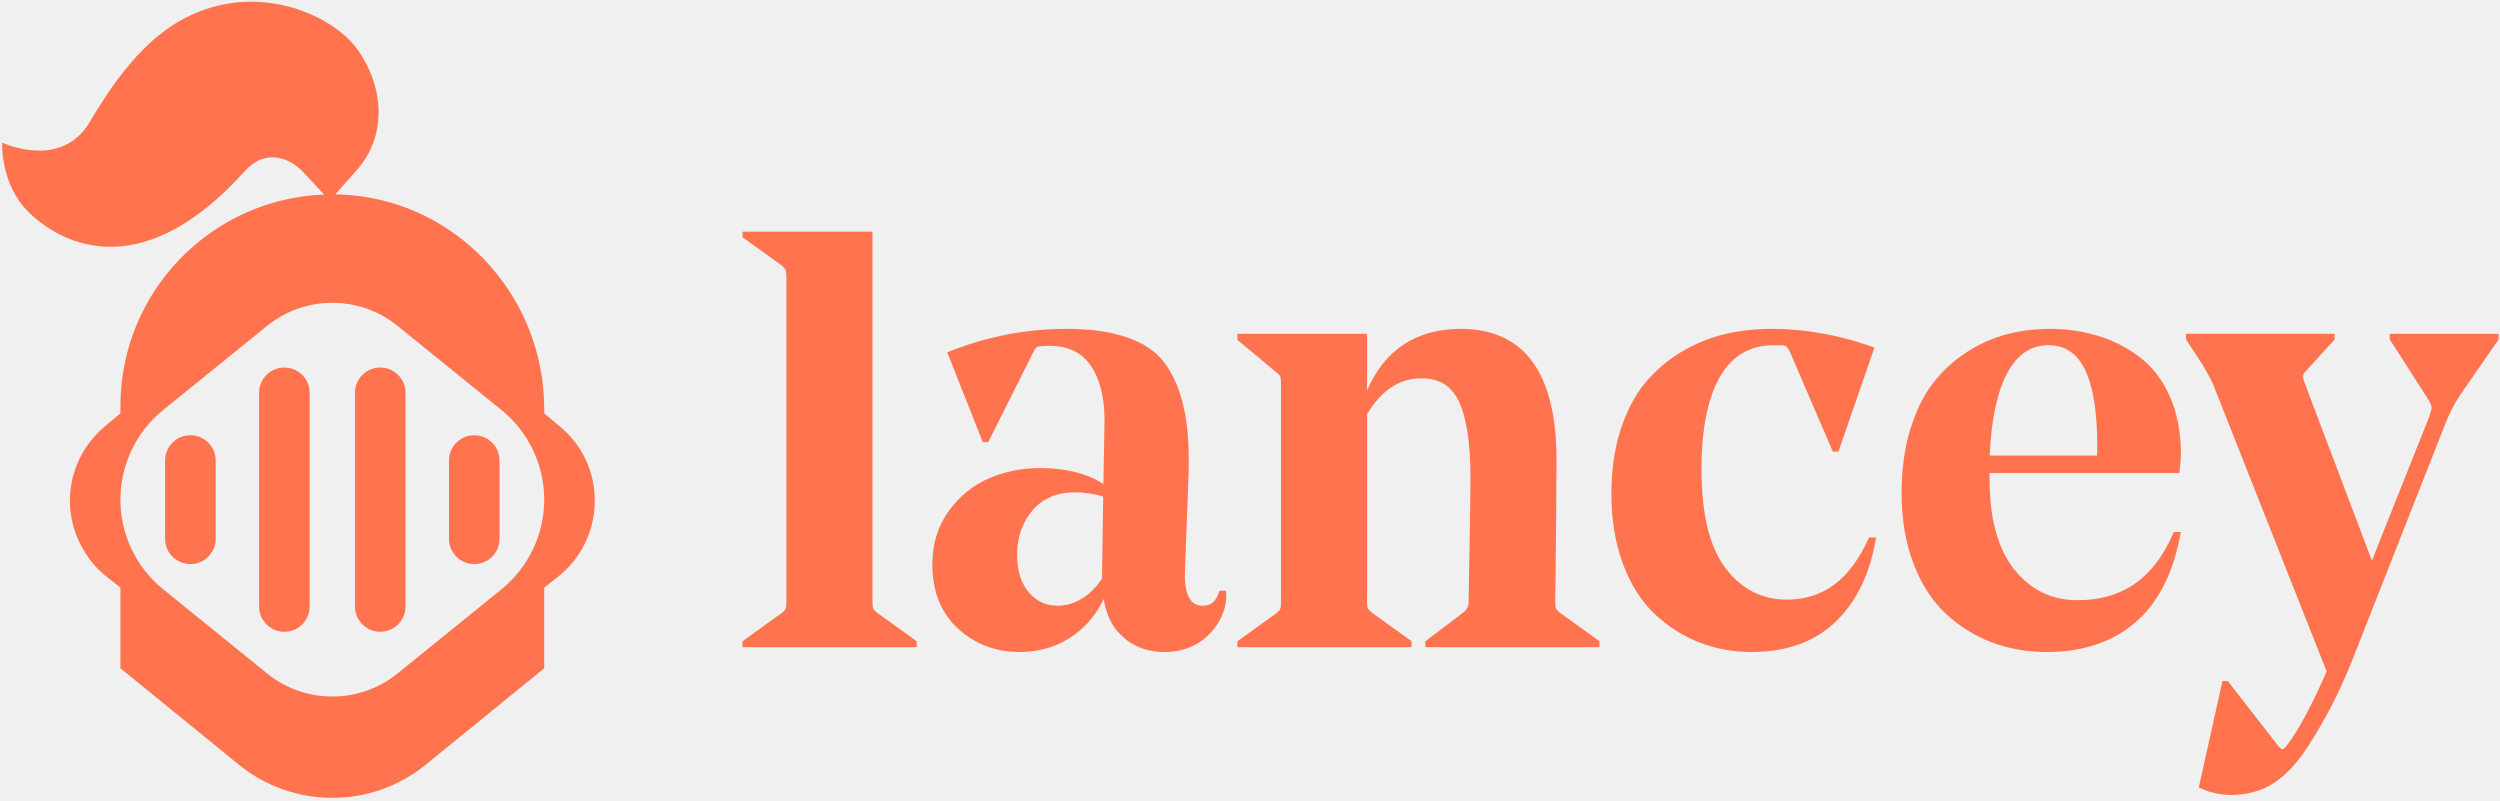
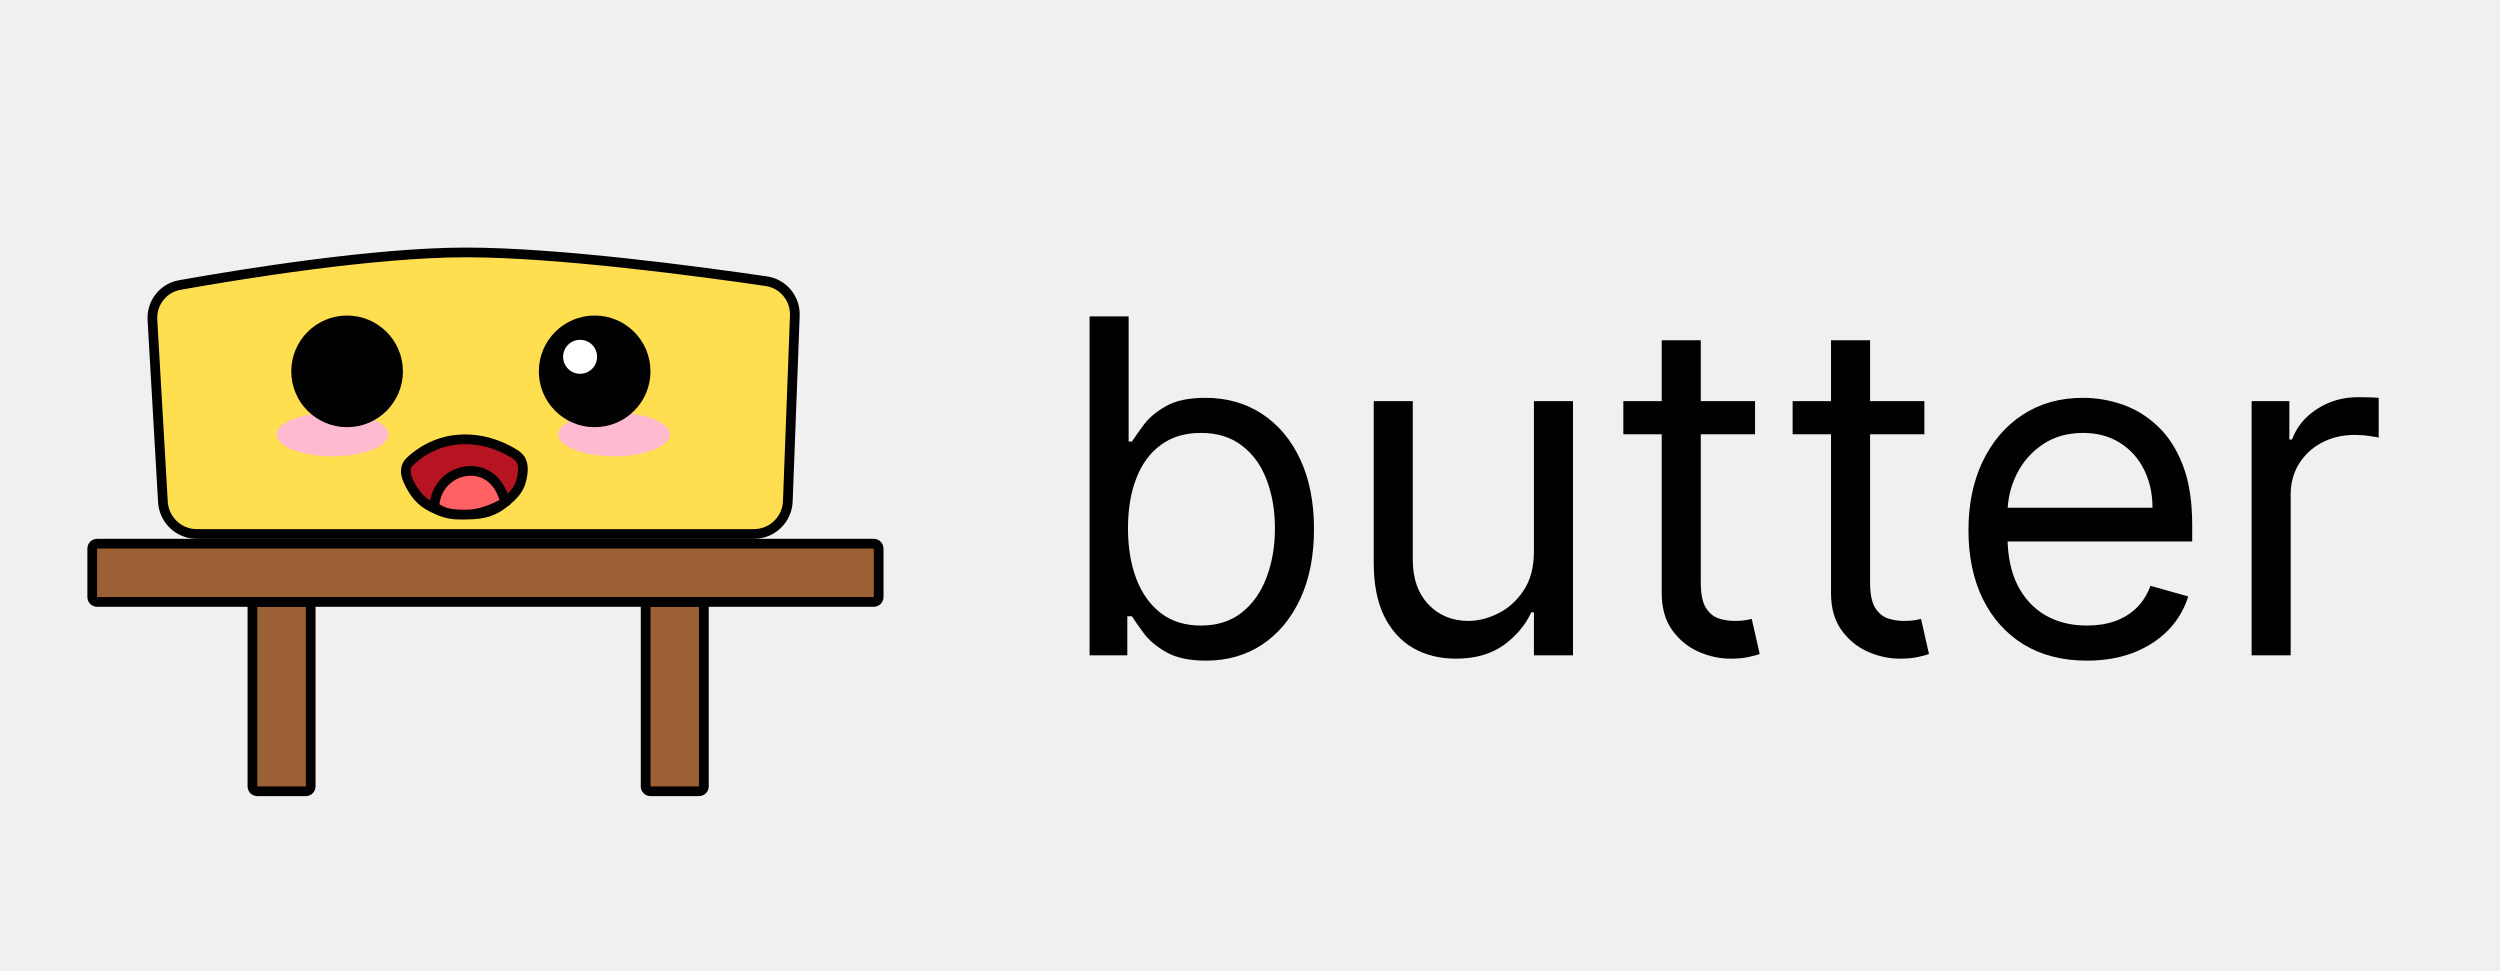
- <svg xmlns="http://www.w3.org/2000/svg" width="881" height="282" viewBox="0 0 881 282" fill="none">
-   <g clip-path="url(#clip0_1621_372571)">
-     <path d="M307.75 214.471C307.65 214.251 307.47 213.661 307.47 212.191V81.631H261.67V83.611L275.28 93.411C276.27 94.161 276.65 94.711 276.79 95.031C276.92 95.311 277.13 96.041 277.13 97.711V212.191C277.13 213.661 276.92 214.321 276.8 214.581C276.65 214.891 276.27 215.411 275.3 216.151L261.66 225.971V228.071H323.04V225.971L309.44 216.181C308.15 215.161 307.82 214.651 307.74 214.471H307.75Z" fill="#FF744F" />
-     <path d="M431.98 208.171H429.72L429.47 208.931C428.45 212.011 426.68 213.451 423.89 213.451C422.24 213.451 420.96 212.961 419.98 211.951C418.14 210.041 417.34 206.261 417.6 200.691L418.91 165.611V161.621C418.91 144.801 415.29 132.571 408.11 125.251C401.54 119.041 390.76 115.891 376.08 115.891C361.4 115.891 348.26 118.531 334.83 123.731L333.79 124.131L346.35 155.831H348.24L364.13 124.151C364.85 122.651 365.38 122.291 365.57 122.221C365.82 122.121 366.74 121.881 369.88 121.881C376.37 121.881 381.1 124.141 384.32 128.781C387.59 133.491 389.24 140.011 389.24 148.151L388.84 170.531C383.01 166.821 375.5 164.941 366.5 164.941C360.13 164.941 354.06 166.171 348.46 168.591C342.81 171.031 338.04 174.931 334.27 180.171C330.48 185.441 328.56 191.751 328.56 198.921C328.56 208.401 331.59 215.991 337.57 221.501C343.53 226.991 350.88 229.771 359.41 229.771C366.74 229.771 373.29 227.661 378.87 223.511C383.2 220.291 386.57 216.121 388.95 211.061C389.72 216.271 391.7 220.481 394.84 223.621C398.92 227.701 404.12 229.771 410.28 229.771C415.06 229.771 419.24 228.601 422.72 226.301C426.18 224.001 428.79 220.961 430.47 217.261C431.78 214.371 432.32 211.641 432.09 209.161L432 208.161L431.98 208.171ZM388.35 203.881C386.44 206.831 384.11 209.191 381.4 210.871C378.65 212.581 375.76 213.451 372.79 213.451C368.59 213.451 365.24 211.901 362.53 208.721C359.81 205.531 358.44 201.111 358.44 195.581C358.44 189.271 360.29 183.951 363.94 179.751C367.6 175.551 372.53 173.501 379 173.501C382.42 173.501 385.7 174.011 388.77 175.011L388.35 203.871V203.881Z" fill="#FF744F" />
-     <path d="M548.4 214.5C548.28 214.26 548.08 213.65 548.08 212.2C548.37 188.68 548.52 171.81 548.52 162.06C548.52 131.43 537.19 115.9 514.84 115.9C499.07 115.9 487.97 123.2 481.75 137.62V117.62H436.06V119.78L449.67 131.14C450.7 131.93 451.03 132.42 451.13 132.65C451.22 132.85 451.42 133.5 451.42 135.33V212.19C451.42 213.61 451.26 214.3 451.12 214.63C451.02 214.87 450.7 215.39 449.7 216.15L436.06 225.97V228.07H497.44V225.97L483.84 216.18C482.58 215.19 482.19 214.63 482.07 214.39C481.95 214.16 481.75 213.56 481.75 212.19V145.98C486.86 137.45 493.16 133.31 501 133.31C507.19 133.31 511.48 135.98 514.1 141.46C516.81 147.14 518.19 156.14 518.19 168.21C518.19 171.99 518.08 180.33 517.86 192.99C517.53 212.08 517.53 212.33 517.53 212.41C517.53 213.84 516.79 215.07 515.24 216.17L502.28 225.99V228.07H563.66V225.97L550.05 216.18C548.89 215.28 548.52 214.75 548.4 214.51V214.5Z" fill="#FF744F" />
-     <path d="M658.36 190.061C651.82 204.351 642.42 211.301 629.64 211.301C620.97 211.301 613.74 207.601 608.14 200.311C602.47 192.921 599.6 181.181 599.6 165.401C599.6 151.151 601.82 140.131 606.2 132.641C610.53 125.251 616.73 121.661 625.17 121.661H627.46C628.66 121.661 629.17 121.901 629.36 122.041C629.64 122.241 630.1 122.731 630.68 123.791L645.89 159.171H647.86L660.56 122.471L659.52 122.101C647.83 117.981 635.98 115.891 624.29 115.891C618.57 115.891 613.02 116.521 607.8 117.751C602.56 118.991 597.41 121.101 592.51 124.021C587.6 126.951 583.28 130.641 579.7 134.991C576.11 139.351 573.2 144.931 571.06 151.581C568.93 158.201 567.85 165.711 567.85 173.911C567.85 183.131 569.23 191.491 571.95 198.761C574.68 206.071 578.46 212.021 583.17 216.431C587.87 220.821 593.15 224.181 598.89 226.411C604.62 228.641 610.79 229.771 617.22 229.771C629.44 229.771 639.36 226.241 646.69 219.281C653.98 212.361 658.77 202.741 660.9 190.701L661.13 189.411H658.65L658.35 190.061H658.36Z" fill="#FF744F" />
-     <path d="M765.75 188.14C758.91 203.87 747.91 211.51 732.14 211.51C723.1 211.51 715.61 207.88 709.87 200.72C704.07 193.48 701.13 182.83 701.13 169.07V166.72H767.99L768.11 165.75C768.4 163.41 768.55 161.48 768.55 160.01C768.55 152.34 767.24 145.5 764.64 139.68C762.03 133.82 758.43 129.14 753.94 125.77C749.5 122.44 744.56 119.93 739.27 118.32C733.99 116.71 728.29 115.9 722.33 115.9C717.1 115.9 711.99 116.55 707.12 117.82C702.23 119.1 697.47 121.24 692.96 124.16C688.44 127.09 684.47 130.77 681.14 135.09C677.8 139.42 675.11 144.96 673.11 151.56C671.13 158.14 670.12 165.59 670.12 173.7C670.12 182.99 671.54 191.39 674.33 198.67C677.14 205.99 681.01 211.95 685.83 216.39C690.64 220.82 696.09 224.19 702.04 226.42C707.99 228.65 714.44 229.78 721.22 229.78C733.85 229.78 744.32 226.32 752.34 219.49C760.34 212.67 765.71 202.34 768.28 188.78L768.53 187.47H766.02L765.73 188.14H765.75ZM721.9 121.66C727.66 121.66 731.84 124.42 734.68 130.1C737.6 135.96 739.08 145.15 739.08 157.42C739.08 158.58 739.04 159.62 738.97 160.52H701.16C701.74 147.8 703.82 138.03 707.36 131.47C710.92 124.86 715.68 121.65 721.9 121.65V121.66Z" fill="#FF744F" />
-     <path d="M842.13 117.62V119.58L855.69 140.74C856.7 142.41 856.88 143.19 856.89 143.51C856.91 143.85 856.82 144.74 856.04 146.88L835.86 197.57L812.15 134.94C811.55 133.31 811.54 132.64 811.56 132.42C811.59 132.19 811.75 131.68 812.59 130.77L822.68 119.68V117.61H770.34V119.58L776.05 128.34C777.97 131.51 779.3 134 780 135.72L819.92 236.63C814.68 248.56 810.06 257.2 806.16 262.32C805.01 263.94 804.46 264.01 804.46 264.01C803.93 264.01 803.19 263.4 802.4 262.29L785.07 239.98H783.19L774.85 277.52L775.68 277.89C779.08 279.38 782.6 280.14 786.15 280.14C791.86 280.14 796.94 278.74 801.24 275.97C805.49 273.24 809.64 268.77 813.55 262.7C819.44 253.56 824.53 243.66 828.68 233.29L862.12 148.35C863.39 145.2 865.01 142.15 866.91 139.29L880.5 119.6V117.62H842.11H842.13Z" fill="#FF744F" />
-     <path d="M197.48 150.441L191.78 145.641V144.061C191.78 103.431 159.7 69.691 119.3 68.511H118.15L125.75 59.931C136.49 47.811 135.37 30.551 125.94 17.381C118.02 6.321 94.31 -5.449 70.03 4.151C56.75 9.391 44.92 20.361 31.65 42.931C21.57 60.101 0.77 50.261 0.77 50.261C0.77 50.261 0.04 64.831 9.98 74.651C22.76 87.281 50.98 99.681 86.37 60.191C92.06 53.841 99.83 53.881 106.42 60.191L114.23 68.551C74.33 70.061 42.44 102.851 42.44 143.121V145.641L36.74 150.441C29.06 156.921 24.62 166.461 24.62 176.511C24.62 186.561 29.45 196.911 37.72 203.371L42.44 207.051V235.501L84.18 269.471C103.36 285.071 130.86 285.071 150.03 269.471L191.78 235.501V207.061L196.49 203.371C204.77 196.911 209.6 187.001 209.6 176.511C209.6 166.021 205.16 156.921 197.48 150.441ZM176.71 207.671L140.11 237.311C126.7 248.171 107.52 248.171 94.11 237.311L57.51 207.671C47.98 199.951 42.44 188.341 42.44 176.071C42.44 169.941 43.83 163.971 46.4 158.571C48.98 153.171 52.75 148.341 57.51 144.481L94.11 114.841C107.52 103.991 126.69 103.991 140.1 114.841L176.71 144.481C186.24 152.201 191.78 163.811 191.78 176.071C191.78 188.331 186.24 199.951 176.71 207.671Z" fill="#FF744F" />
-     <path d="M67.09 153.381C62.17 153.381 58.18 157.371 58.18 162.291V189.871C58.18 194.791 62.17 198.781 67.09 198.781C72.01 198.781 76 194.791 76 189.871V162.291C76 157.371 72.01 153.381 67.09 153.381Z" fill="#FF744F" />
-     <path d="M100.21 129.511C95.29 129.511 91.3 133.501 91.3 138.421V213.731C91.3 218.651 95.29 222.641 100.21 222.641C105.13 222.641 109.12 218.651 109.12 213.731V138.421C109.12 133.501 105.13 129.511 100.21 129.511Z" fill="#FF744F" />
-     <path d="M176.04 162.291C176.04 157.37 172.051 153.381 167.13 153.381C162.209 153.381 158.22 157.37 158.22 162.291V189.881C158.22 194.802 162.209 198.791 167.13 198.791C172.051 198.791 176.04 194.802 176.04 189.881V162.291Z" fill="#FF744F" />
-     <path d="M142.91 138.421C142.91 133.5 138.921 129.511 134 129.511C129.079 129.511 125.09 133.5 125.09 138.421V213.731C125.09 218.652 129.079 222.641 134 222.641C138.921 222.641 142.91 218.652 142.91 213.731V138.421Z" fill="#FF744F" />
-   </g>
-   <defs>
-     <clipPath id="clip0_1621_372571">
-       <rect width="879.76" height="280.56" fill="white" transform="translate(0.76001 0.610352)" />
-     </clipPath>
-   </defs>
+ <svg xmlns="http://www.w3.org/2000/svg" width="515" height="200" viewBox="0 0 515 200" fill="none">
+   <circle cx="68.5" cy="73.5" r="3.5" fill="white" />
+   <rect x="64" y="124" width="39" height="12" rx="1" transform="rotate(90 64 124)" fill="#9B6134" stroke="black" stroke-width="2" />
+   <path d="M96 52C115.057 52 144.495 55.968 157.861 57.928C161.349 58.439 163.867 61.502 163.733 65.04L162.291 103.264C162.149 107.024 159.059 110 155.296 110H40.552C36.958 110 33.969 107.284 33.592 103.748L33.563 103.403L31.4 65.904C31.199 62.411 33.601 59.325 37.027 58.715C49.698 56.457 77.117 52 96 52Z" fill="#FFDF50" stroke="black" stroke-width="2" />
+   <ellipse cx="68.5" cy="89.5" rx="11.5" ry="4.5" fill="#FEBBD0" />
+   <ellipse cx="126.5" cy="89.5" rx="11.5" ry="4.5" fill="#FEBBD0" />
+   <circle cx="71.5" cy="76.5" r="11.5" fill="black" />
+   <circle cx="122.5" cy="76.5" r="11.5" fill="black" />
+   <circle cx="119.5" cy="73.5" r="3.5" fill="white" />
+   <rect x="145" y="124" width="39" height="12" rx="1" transform="rotate(90 145 124)" fill="#9B6134" stroke="black" stroke-width="2" />
+   <rect x="19" y="112" width="162" height="12" rx="1" fill="#9B6134" stroke="black" stroke-width="2" />
+   <path d="M96.5 106C99.582 105.918 101.611 105.448 104 103.5C105.807 102.026 107.042 100.786 107.5 98.5C108 96 107.7 94.546 106 93.5C99.5 89.5 91 89 84.5 95C83.322 96.087 83.411 97.541 84.077 99C85.215 101.492 86.549 103.274 89 104.5C92 106 93.242 106.086 96.5 106Z" fill="#B71422" />
+   <path d="M104 103.5C104 103.5 100.142 106 96 106C91.858 106 91.5 105.5 89.5 104.5C89.5 100.358 92.858 97 97 97C101.142 97 103.5 100.5 104 103.5Z" fill="#FF6164" />
+   <path d="M104 103.5C101.611 105.448 99.582 105.918 96.5 106C93.242 106.086 92 106 89 104.5C86.549 103.274 85.215 101.492 84.077 99C83.411 97.541 83.322 96.087 84.5 95C91 89 99.5 89.5 106 93.5C107.7 94.546 108 96 107.5 98.5C107.042 100.786 105.807 102.026 104 103.5ZM104 103.5C104 103.5 100.142 106 96 106C91.858 106 91.5 105.5 89.5 104.5C89.5 100.358 92.858 97 97 97C101.142 97 103.5 100.5 104 103.5Z" stroke="black" stroke-width="2" />
+   <path d="M224.455 135V65.182H232.5V90.954H233.182C233.773 90.046 234.591 88.886 235.636 87.477C236.705 86.046 238.227 84.773 240.205 83.659C242.205 82.523 244.909 81.954 248.318 81.954C252.727 81.954 256.614 83.057 259.977 85.261C263.341 87.466 265.966 90.591 267.852 94.636C269.739 98.682 270.682 103.455 270.682 108.955C270.682 114.5 269.739 119.307 267.852 123.375C265.966 127.42 263.352 130.557 260.011 132.784C256.67 134.989 252.818 136.091 248.455 136.091C245.091 136.091 242.398 135.534 240.375 134.42C238.352 133.284 236.795 132 235.705 130.568C234.614 129.114 233.773 127.909 233.182 126.955H232.227V135H224.455ZM232.364 108.818C232.364 112.773 232.943 116.261 234.102 119.284C235.261 122.284 236.955 124.636 239.182 126.341C241.409 128.023 244.136 128.864 247.364 128.864C250.727 128.864 253.534 127.977 255.784 126.205C258.057 124.409 259.761 122 260.898 118.977C262.057 115.932 262.636 112.545 262.636 108.818C262.636 105.136 262.068 101.818 260.932 98.864C259.818 95.886 258.125 93.534 255.852 91.807C253.602 90.057 250.773 89.182 247.364 89.182C244.091 89.182 241.341 90.011 239.114 91.671C236.886 93.307 235.205 95.602 234.068 98.557C232.932 101.489 232.364 104.909 232.364 108.818ZM315.989 113.591V82.636H324.034V135H315.989V126.136H315.443C314.216 128.795 312.307 131.057 309.716 132.92C307.125 134.761 303.852 135.682 299.898 135.682C296.625 135.682 293.716 134.966 291.17 133.534C288.625 132.08 286.625 129.898 285.17 126.989C283.716 124.057 282.989 120.364 282.989 115.909V82.636H291.034V115.364C291.034 119.182 292.102 122.227 294.239 124.5C296.398 126.773 299.148 127.909 302.489 127.909C304.489 127.909 306.523 127.398 308.591 126.375C310.682 125.352 312.432 123.784 313.841 121.67C315.273 119.557 315.989 116.864 315.989 113.591ZM361.543 82.636V89.454H334.406V82.636H361.543ZM342.315 70.091H350.361V120C350.361 122.273 350.69 123.977 351.349 125.114C352.031 126.227 352.895 126.977 353.94 127.364C355.009 127.727 356.134 127.909 357.315 127.909C358.202 127.909 358.929 127.864 359.497 127.773C360.065 127.659 360.52 127.568 360.861 127.5L362.497 134.727C361.952 134.932 361.19 135.136 360.213 135.341C359.236 135.568 357.997 135.682 356.497 135.682C354.224 135.682 351.997 135.193 349.815 134.216C347.656 133.239 345.861 131.75 344.429 129.75C343.02 127.75 342.315 125.227 342.315 122.182V70.091ZM396.418 82.636V89.454H369.281V82.636H396.418ZM377.19 70.091H385.236V120C385.236 122.273 385.565 123.977 386.224 125.114C386.906 126.227 387.77 126.977 388.815 127.364C389.884 127.727 391.009 127.909 392.19 127.909C393.077 127.909 393.804 127.864 394.372 127.773C394.94 127.659 395.395 127.568 395.736 127.5L397.372 134.727C396.827 134.932 396.065 135.136 395.088 135.341C394.111 135.568 392.872 135.682 391.372 135.682C389.099 135.682 386.872 135.193 384.69 134.216C382.531 133.239 380.736 131.75 379.304 129.75C377.895 127.75 377.19 125.227 377.19 122.182V70.091ZM429.912 136.091C424.866 136.091 420.514 134.977 416.855 132.75C413.219 130.5 410.412 127.364 408.435 123.341C406.48 119.295 405.503 114.591 405.503 109.227C405.503 103.864 406.48 99.136 408.435 95.046C410.412 90.932 413.162 87.727 416.685 85.432C420.23 83.114 424.366 81.954 429.094 81.954C431.821 81.954 434.514 82.409 437.173 83.318C439.832 84.227 442.253 85.704 444.435 87.75C446.616 89.773 448.355 92.454 449.651 95.796C450.946 99.136 451.594 103.25 451.594 108.136V111.545H411.23V104.591H443.412C443.412 101.636 442.821 99 441.639 96.682C440.48 94.364 438.821 92.534 436.662 91.193C434.526 89.852 432.003 89.182 429.094 89.182C425.889 89.182 423.116 89.977 420.776 91.568C418.457 93.136 416.673 95.182 415.423 97.704C414.173 100.227 413.548 102.932 413.548 105.818V110.455C413.548 114.409 414.23 117.761 415.594 120.511C416.98 123.239 418.901 125.318 421.355 126.75C423.81 128.159 426.662 128.864 429.912 128.864C432.026 128.864 433.935 128.568 435.639 127.977C437.366 127.364 438.855 126.455 440.105 125.25C441.355 124.023 442.321 122.5 443.003 120.682L450.776 122.864C449.957 125.5 448.582 127.818 446.651 129.818C444.719 131.795 442.332 133.341 439.491 134.455C436.651 135.545 433.457 136.091 429.912 136.091ZM463.832 135V82.636H471.605V90.546H472.151C473.105 87.954 474.832 85.852 477.332 84.239C479.832 82.625 482.651 81.818 485.787 81.818C486.378 81.818 487.116 81.829 488.003 81.852C488.889 81.875 489.56 81.909 490.014 81.954V90.136C489.741 90.068 489.116 89.966 488.139 89.829C487.185 89.671 486.173 89.591 485.105 89.591C482.56 89.591 480.287 90.125 478.287 91.193C476.31 92.239 474.741 93.693 473.582 95.557C472.446 97.398 471.878 99.5 471.878 101.864V135H463.832Z" fill="black" />
</svg>
